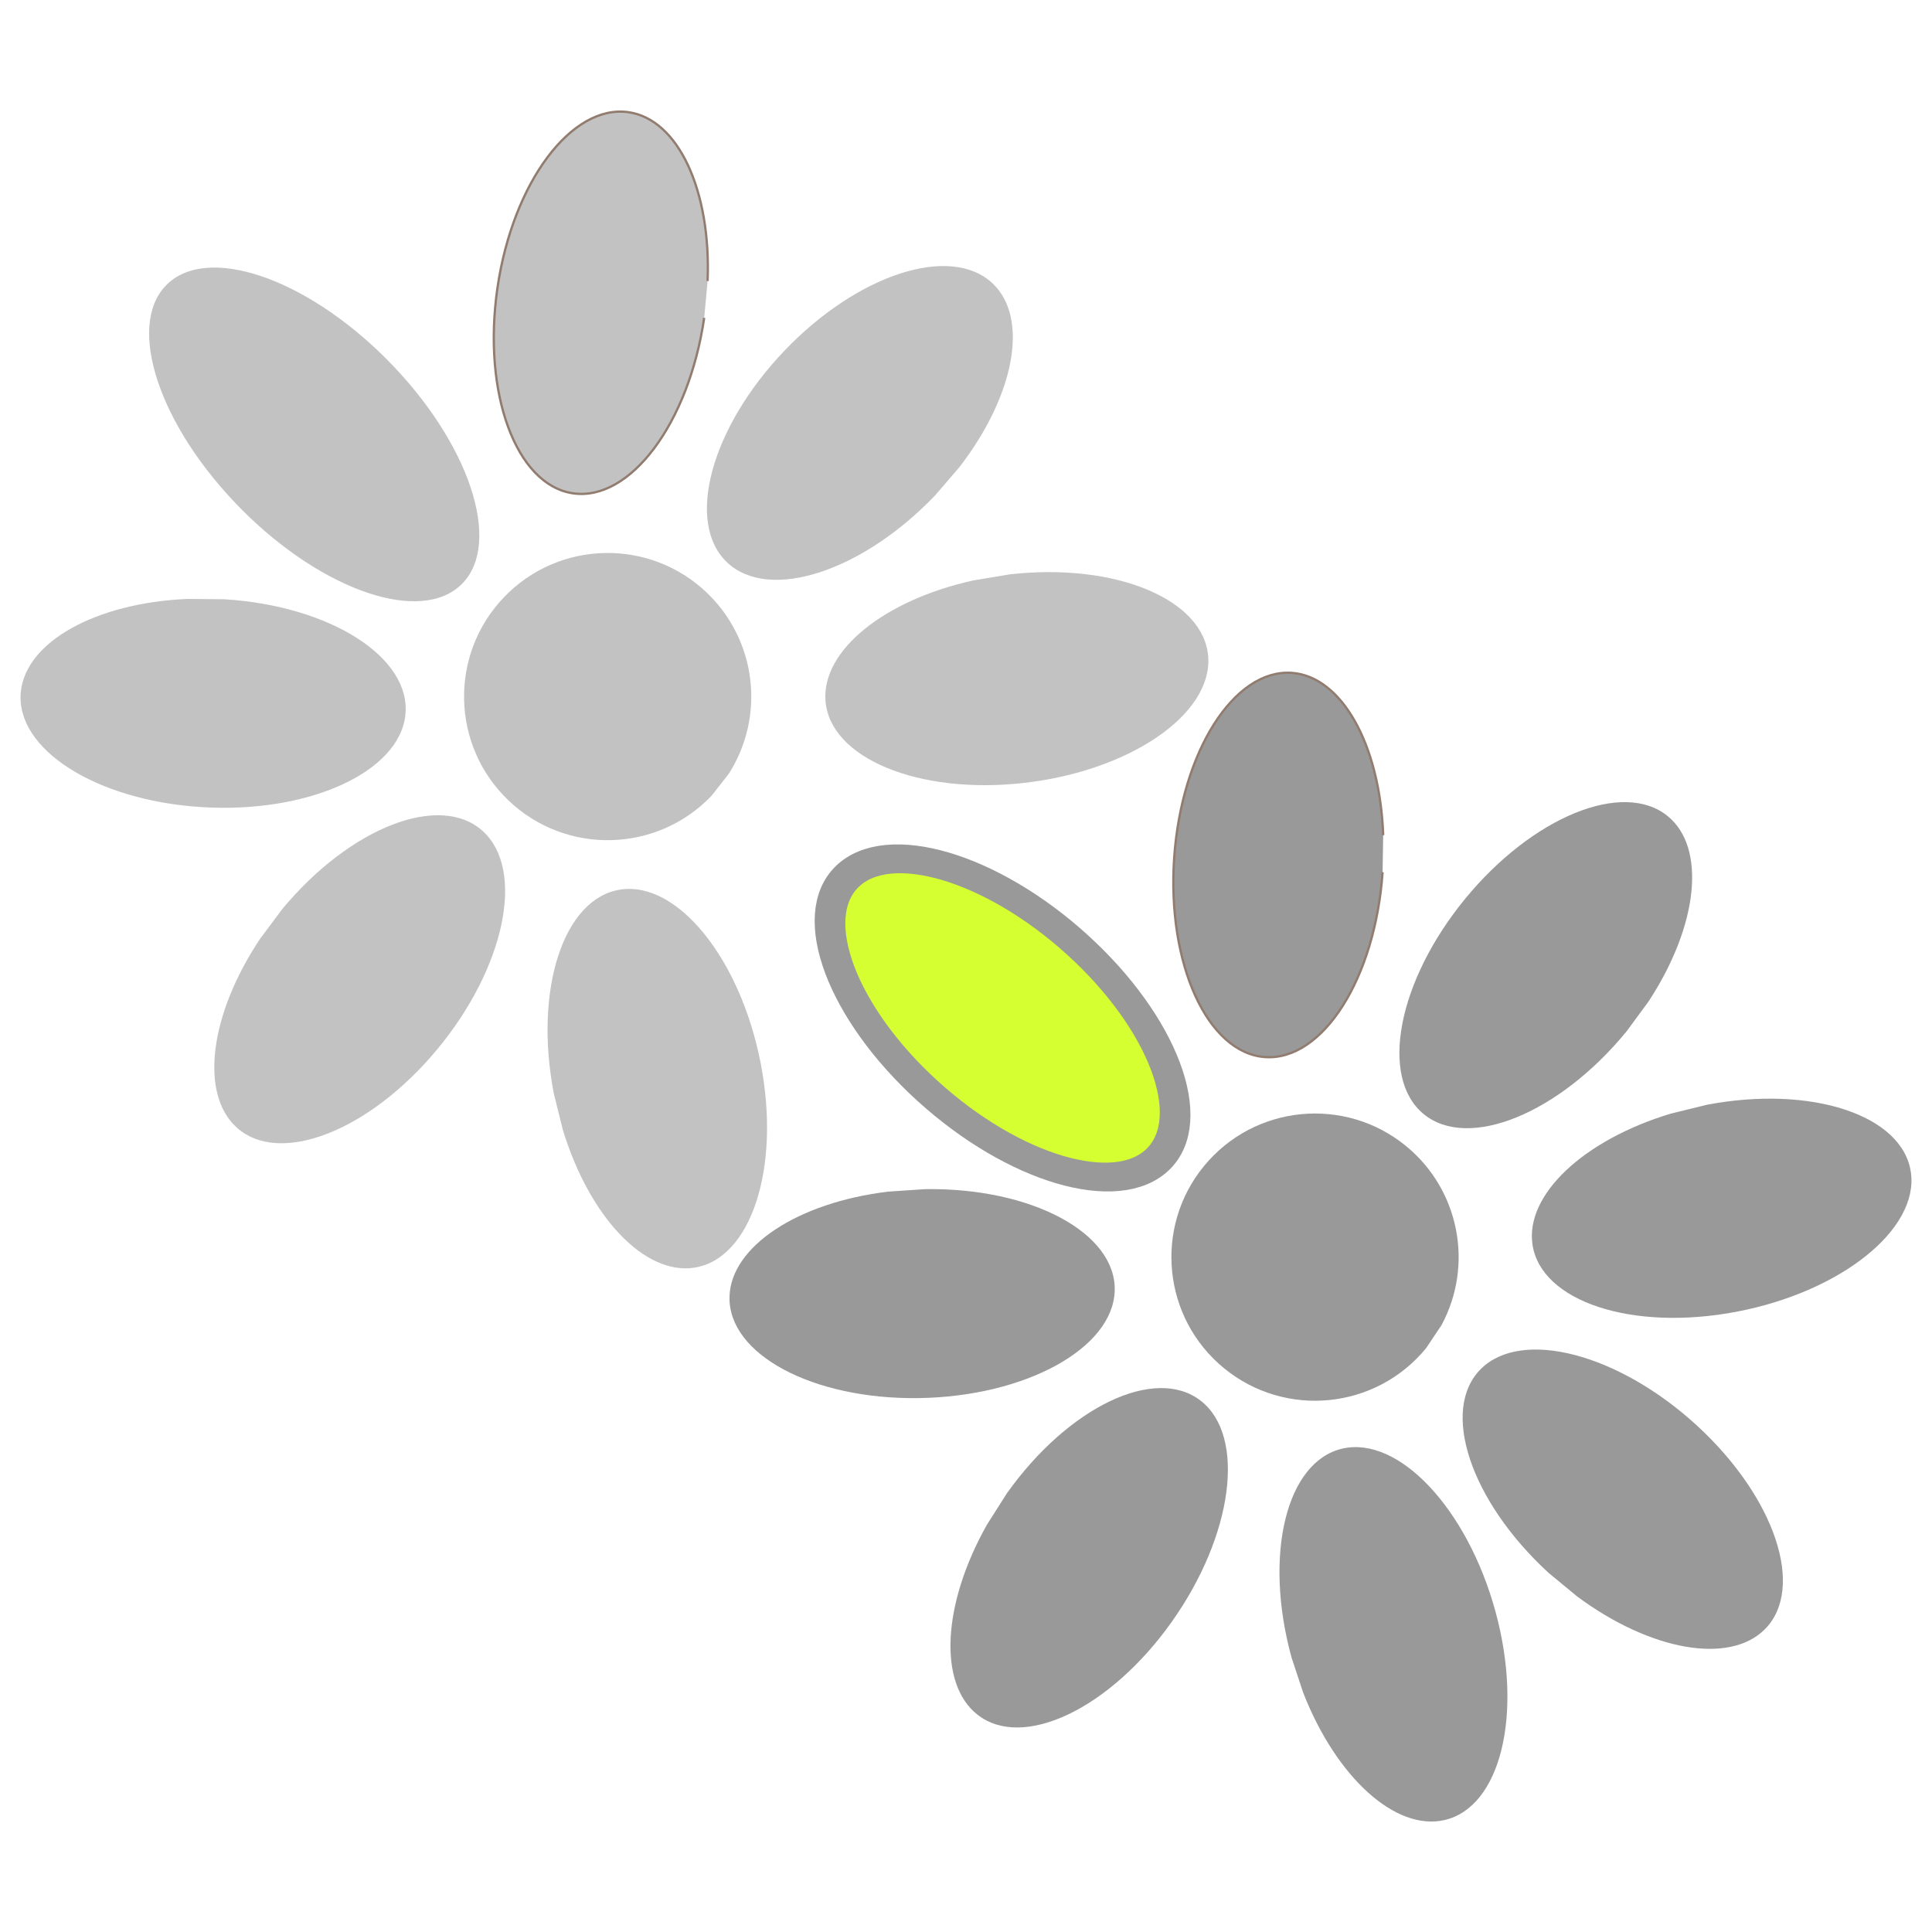
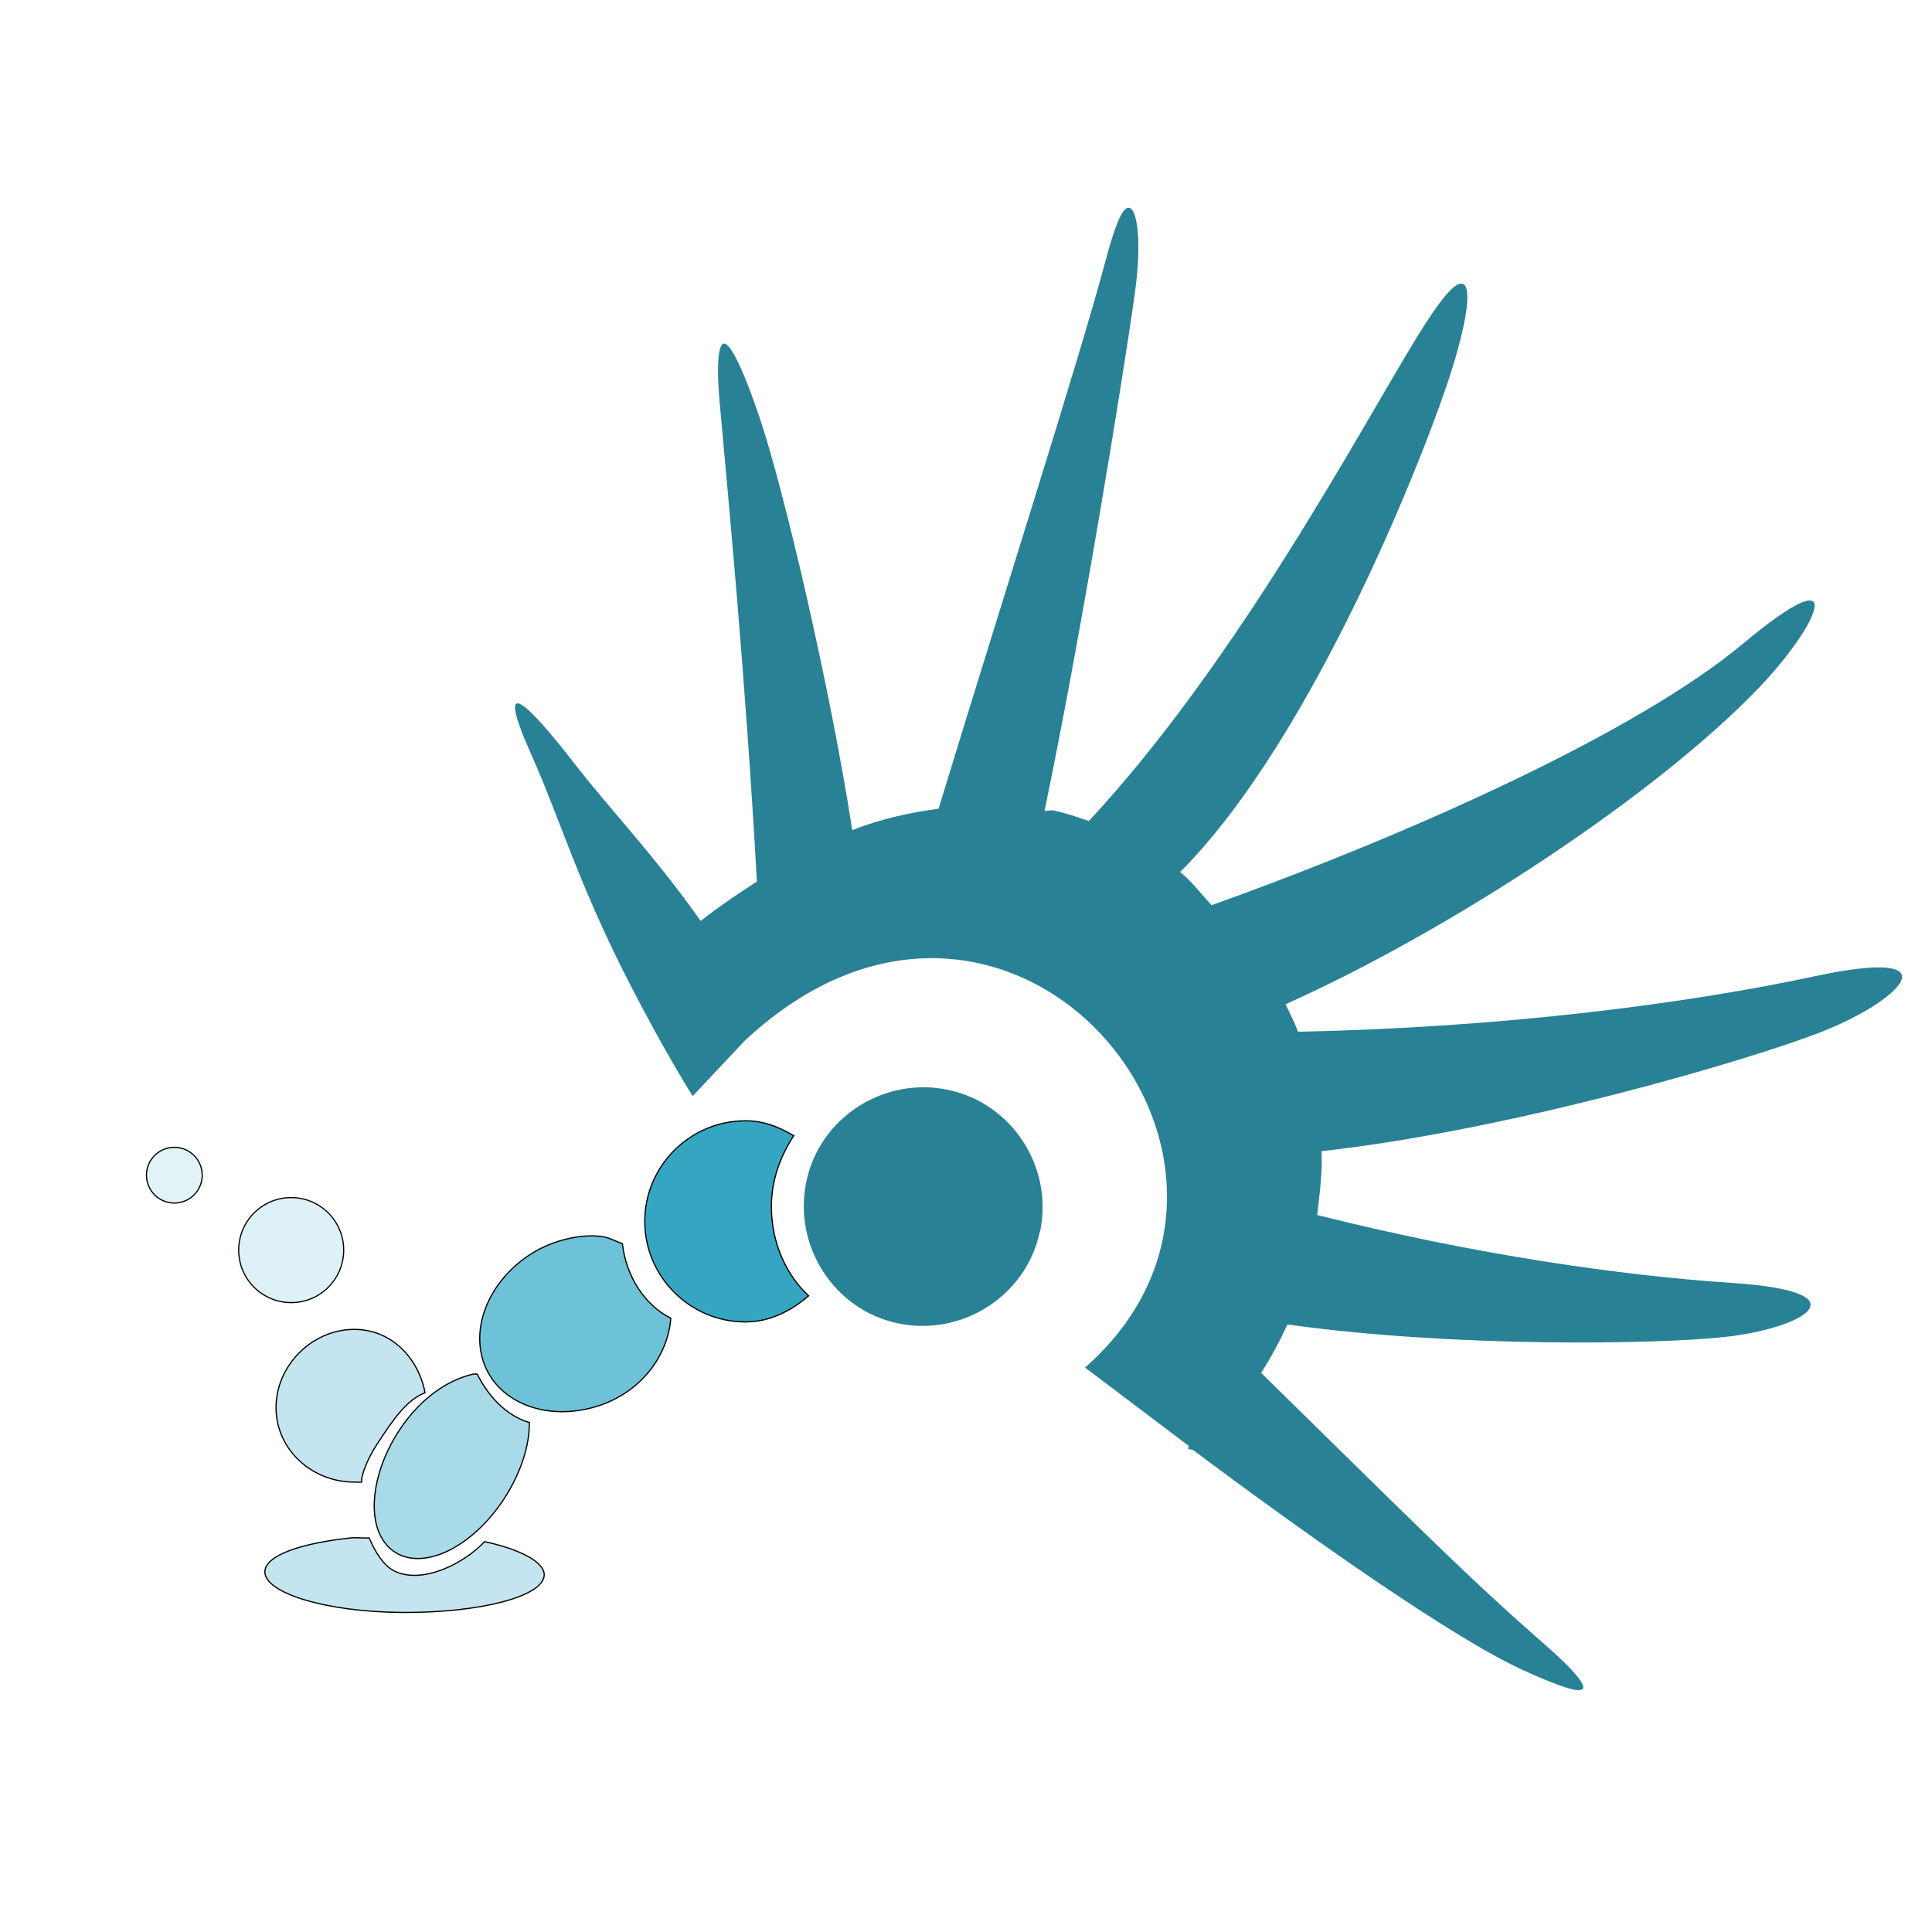
- <svg xmlns="http://www.w3.org/2000/svg" width="128" height="128" id="svg8854" version="1.1">
-   <defs id="defs8856" />
-   <g id="layer1" transform="translate(0,-924.3622)">
-     <g id="g8903" transform="matrix(0.1965785,0,0,0.1965785,100.5074,1029.741)">
-       <path transform="matrix(-0.5516081,0.5392413,-0.6216131,-0.5649248,-235.5763,177.122)" d="m -364.286,263.791 c 0,46.55 -20.467,84.286 -45.714,84.286 -25.247,0 -45.714,-37.736 -45.714,-84.286 0,-46.55 20.467,-84.286 45.714,-84.286 25.247,0 45.714,37.736 45.714,84.286 z" id="path3848-2-9-2-9-8-4-6-3-9-5-0-8" style="fill:#d6ff31;fill-opacity:1;stroke:#999999;stroke-width:12.434;stroke-opacity:1" />
-       <path d="m -362.857,420.934 c 0,34.715 -28.142,62.857 -62.857,62.857 -34.715,0 -62.857,-28.142 -62.857,-62.857 0,-34.715 28.142,-62.857 62.857,-62.857 30.063,0 55.917,21.287 61.688,50.791" id="path3846-7-4-3-2-5-5-1" style="fill:#999999;fill-opacity:1;stroke:none" transform="matrix(0.5956461,0.4879953,-0.4879953,0.5956461,390.9051,-155.356)" />
-       <path transform="matrix(0.5956461,0.4879953,-0.4879953,0.5956461,382.6317,-167.8224)" d="m -364.286,263.791 c 0,46.55 -20.467,84.286 -45.714,84.286 -25.247,0 -45.714,-37.736 -45.714,-84.286 0,-46.55 20.467,-84.286 45.714,-84.286 21.864,0 40.667,28.544 44.864,68.106" id="path3848-7-6-4-3-5-7-3" style="fill:#999999;fill-opacity:1;stroke:none" />
-       <path transform="matrix(0.7681811,0.05321152,-0.05321152,0.7681811,248.5591,-425.3678)" d="m -364.286,263.791 c 0,46.55 -20.467,84.286 -45.714,84.286 -25.247,0 -45.714,-37.736 -45.714,-84.286 0,-46.55 20.467,-84.286 45.714,-84.286 21.864,0 40.667,28.544 44.864,68.106" id="path3848-2-6-2-8-5-3-6-3" style="fill:#999999;stroke:#917c6f" />
-       <path transform="matrix(0.02359445,-0.7702881,0.7701019,-0.01130379,-393.9788,-412.9183)" d="m -364.286,263.791 c 0,46.55 -20.467,84.286 -45.714,84.286 -25.247,0 -45.714,-37.736 -45.714,-84.286 0,-46.55 20.467,-84.286 45.714,-84.286 21.864,0 40.667,28.544 44.864,68.106" id="path3848-2-9-2-2-5-3-2-2-7-5" style="fill:#999999;fill-opacity:1;stroke:none" />
-       <path transform="matrix(-0.6071998,-0.4745618,0.4463101,-0.6276879,-510.8848,-40.04175)" d="m -364.286,263.791 c 0,46.55 -20.467,84.286 -45.714,84.286 -25.247,0 -45.714,-37.736 -45.714,-84.286 0,-46.55 20.467,-84.286 45.714,-84.286 21.864,0 40.667,28.544 44.864,68.106" id="path3848-2-9-2-9-38-6-9-1-8-4-0" style="fill:#999999;fill-opacity:1;stroke:none" />
-       <path transform="matrix(-0.1099107,-0.7627713,0.7565555,-0.1442514,-175.673,-403.5314)" d="m -364.286,263.791 c 0,46.55 -20.467,84.286 -45.714,84.286 -25.247,0 -45.714,-37.736 -45.714,-84.286 0,-46.55 20.467,-84.286 45.714,-84.286 21.864,0 40.667,28.544 44.864,68.106" id="path3848-2-9-2-9-3-5-2-6-5-6-6-8" style="fill:#999999;fill-opacity:1;stroke:none" />
-       <path transform="matrix(-0.7517349,0.1696911,-0.203435,-0.7428317,-296.1987,280.2767)" d="m -364.286,263.791 c 0,46.55 -20.467,84.286 -45.714,84.286 -25.247,0 -45.714,-37.736 -45.714,-84.286 0,-46.55 20.467,-84.286 45.714,-84.286 21.864,0 40.667,28.544 44.864,68.106" id="path3848-2-9-2-9-8-7-7-9-5-7-9-8" style="fill:#999999;fill-opacity:1;stroke:none" />
-       <path transform="matrix(-0.5461337,0.5437264,-0.5675568,-0.520638,-38.56514,329.4777)" d="m -364.286,263.791 c 0,46.55 -20.467,84.286 -45.714,84.286 -25.247,0 -45.714,-37.736 -45.714,-84.286 0,-46.55 20.467,-84.286 45.714,-84.286 21.864,0 40.667,28.544 44.864,68.106" id="path3848-2-9-2-9-8-4-6-0-4-2-2-0-2" style="fill:#999999;fill-opacity:1;stroke:none" />
-       <g transform="matrix(1.150728,0,0,1.150728,2950.536,-1015.951)" id="g4957-6">
-         <path style="fill:#999999;fill-opacity:0.592;stroke:none" id="path3848-2-9-2-9-8-4-6-3-9-5-0-6-4" d="m -364.286,263.791 c 0,46.55 -20.467,84.286 -45.714,84.286 -25.247,0 -45.714,-37.736 -45.714,-84.286 0,-46.55 20.467,-84.286 45.714,-84.286 25.247,0 45.714,37.736 45.714,84.286 z" transform="matrix(-0.5134714,0.4309567,-0.5014569,-0.5304321,-2994.588,860.8753)" />
-         <path transform="matrix(0.4840194,0.4620621,-0.4620621,0.4840194,-2429.846,614.0111)" style="fill:#999999;fill-opacity:0.592;stroke:none" id="path3846-7-4-3-2-5-5-9-8" d="m -362.857,420.934 c 0,34.715 -28.142,62.857 -62.857,62.857 -34.715,0 -62.857,-28.142 -62.857,-62.857 0,-34.715 28.142,-62.857 62.857,-62.857 30.063,0 55.917,21.287 61.688,50.791" />
-         <path style="fill:#999999;fill-opacity:0.592;stroke:none" id="path3848-7-6-4-3-5-7-7-0" d="m -364.286,263.791 c 0,46.55 -20.467,84.286 -45.714,84.286 -25.247,0 -45.714,-37.736 -45.714,-84.286 0,-46.55 20.467,-84.286 45.714,-84.286 21.864,0 40.667,28.544 44.864,68.106" transform="matrix(0.4840194,0.4620621,-0.4620621,0.4840194,-2436.195,602.6642)" />
-         <path style="fill:#999999;fill-opacity:0.592;stroke:#917c6f" id="path3848-2-6-2-8-5-3-6-9-8" d="m -364.286,263.791 c 0,46.55 -20.467,84.286 -45.714,84.286 -25.247,0 -45.714,-37.736 -45.714,-84.286 0,-46.55 20.467,-84.286 45.714,-84.286 21.864,0 40.667,28.544 44.864,68.106" transform="matrix(0.6621413,0.09666972,-0.09666972,0.6621413,-2535.42,370.6716)" />
-         <path style="fill:#999999;fill-opacity:0.592;stroke:none" id="path3848-2-9-2-2-5-3-2-2-7-8-5" d="m -364.286,263.791 c 0,46.55 -20.467,84.286 -45.714,84.286 -25.247,0 -45.714,-37.736 -45.714,-84.286 0,-46.55 20.467,-84.286 45.714,-84.286 21.864,0 40.667,28.544 44.864,68.106" transform="matrix(0.07114465,-0.6659164,0.6680521,0.0408924,-3093.01,339.1681)" />
-         <path style="fill:#999999;fill-opacity:0.592;stroke:none" id="path3848-2-9-2-9-38-6-9-1-8-4-4-3" d="m -364.286,263.791 c 0,46.55 -20.467,84.286 -45.714,84.286 -25.247,0 -45.714,-37.736 -45.714,-84.286 0,-46.55 20.467,-84.286 45.714,-84.286 21.864,0 40.667,28.544 44.864,68.106" transform="matrix(-0.494915,-0.4511822,0.42805,-0.5145279,-3218.854,654.5781)" />
-         <path style="fill:#999999;fill-opacity:0.592;stroke:none" id="path3848-2-9-2-9-3-5-2-6-5-6-6-2-9" d="m -364.286,263.791 c 0,46.55 -20.467,84.286 -45.714,84.286 -25.247,0 -45.714,-37.736 -45.714,-84.286 0,-46.55 20.467,-84.286 45.714,-84.286 21.864,0 40.667,28.544 44.864,68.106" transform="matrix(-0.04503486,-0.6681902,0.6650644,-0.07520088,-2904.462,361.6708)" />
-         <path style="fill:#999999;fill-opacity:0.592;stroke:none" id="path3848-2-9-2-9-8-7-7-9-5-7-9-4-5" d="m -364.286,263.791 c 0,46.55 -20.467,84.286 -45.714,84.286 -25.247,0 -45.714,-37.736 -45.714,-84.286 0,-46.55 20.467,-84.286 45.714,-84.286 21.864,0 40.667,28.544 44.864,68.106" transform="matrix(-0.6625616,0.09756211,-0.1273879,-0.6570678,-3053.907,946.2707)" />
-       </g>
-     </g>
-   </g>
+ <svg xmlns="http://www.w3.org/2000/svg" xml:space="preserve" width="256" height="256" style="fill-rule:evenodd" viewBox="0 0 72.249 72.249" id="svg2" version="1.1">
+   <defs id="defs4">
+     <style type="text/css" id="style6">
+    
+     .fil0 {fill:#99AE6A}
+     .fil4 {fill:#73A848}
+     .fil8 {fill:#6F448A;fill-rule:nonzero}
+     .fil1 {fill:#99AE6A;fill-rule:nonzero}
+     .fil3 {fill:#ABA0C0;fill-rule:nonzero}
+     .fil2 {fill:#BA8FBA;fill-rule:nonzero}
+     .fil5 {fill:#73A848;fill-rule:nonzero}
+     .fil6 {fill:#98227A;fill-rule:nonzero}
+     .fil9 {fill:#B299BF;fill-rule:nonzero}
+     .fil7 {fill:#D189B2;fill-rule:nonzero}
+    
+   </style>
+   </defs>
+   <path style="fill:#2c89a0;fill-opacity:1;stroke:none" id="path3142" d="m 8.727,11.617 a 0.956,0.956 0 1 1 -0.002,-0.021" transform="matrix(-0.5306201,0,0,0.5306201,4.401891,78.47587)" />
+   <path style="fill:#37abc8;fill-opacity:1;fill-rule:evenodd;stroke:none" id="path3142-3" d="m 8.727,11.617 a 0.956,0.956 0 1 1 -0.002,-0.021" transform="matrix(-0.4567384,0,0,0.4567384,3.994489,78.9157)" />
+   <path style="fill:#5fbcd3;fill-opacity:1;fill-rule:evenodd;stroke:none" id="path3142-36" d="m 8.727,11.617 a 0.956,0.956 0 1 1 -0.002,-0.021" transform="matrix(-0.355991,0,0,0.355991,3.525919,79.77873)" />
+   <path style="fill:#afdde9;fill-opacity:1;fill-rule:evenodd;stroke:none" id="path3142-0" d="m 8.727,11.617 a 0.956,0.956 0 1 1 -0.002,-0.021" transform="matrix(-0.3022591,0,0,0.3022591,3.49347,80.20134)" />
+   <rect style="opacity:0.91;fill:#37abc8;fill-opacity:1;stroke:none" id="rect3176" width="2.87" height="2.252" x="51.73" y="63.84" rx="0.111" ry="0.183" transform="matrix(0.7442083,0.6679476,-0.6679476,0.7442083,0,0)" />
+   <path style="fill:#dbe3e2;fill-opacity:1" d="m -3.327,83.164 c -0.011,-0.003 -0.039,0.011 -0.088,0.043 -0.13,0.084 -0.435,0.314 -0.73,0.432 -0.013,-0.013 -0.025,-0.024 -0.04,-0.036 -0.003,-0.003 -0.008,-0.003 -0.012,-0.005 0.152,-0.202 0.372,-0.521 0.44,-0.626 0.039,-0.06 0.056,-0.111 0.04,-0.113 -0.009,-0.001 -0.029,0.017 -0.064,0.059 -0.093,0.111 -0.352,0.389 -0.554,0.611 -0.039,-0.012 -0.08,-0.022 -0.126,-0.025 0.059,-0.198 0.121,-0.489 0.133,-0.597 0.008,-0.071 0.009,-0.123 -0.004,-0.119 -0.007,0.002 -0.021,0.024 -0.04,0.075 -0.049,0.135 -0.135,0.375 -0.247,0.65 -0.031,0.004 -0.064,0.009 -0.098,0.017 -0.02,-0.113 -0.051,-0.205 -0.068,-0.281 -0.024,-0.111 -0.049,-0.177 -0.052,-0.041 -0.002,0.102 -0.018,0.197 -0.013,0.358 0.002,0.054 0.005,0.117 0.013,0.188 l 0.102,-0.04 c 0.501,-0.161 0.673,0.514 0.244,0.638 l 0.088,0.167 -0.003,0.003 c 0.001,0.002 0.005,0.003 0.006,0.005 0.093,0.175 0.223,0.406 0.297,0.493 0.056,0.065 0.099,0.106 0.039,-0.031 -0.058,-0.132 -0.105,-0.266 -0.2,-0.521 0.023,-0.014 0.044,-0.03 0.064,-0.047 0.204,0.133 0.471,0.254 0.565,0.286 0.109,0.038 0.214,0.029 0.043,-0.066 -0.139,-0.077 -0.318,-0.195 -0.501,-0.345 0.016,-0.026 0.034,-0.053 0.045,-0.081 0.258,0.089 0.615,0.145 0.729,0.152 0.122,0.008 0.229,-0.029 0.025,-0.077 -0.187,-0.044 -0.442,-0.126 -0.711,-0.247 0.001,-0.015 5.28e-4,-0.029 5.507e-4,-0.044 0.263,0.005 0.616,-0.046 0.816,-0.123 0.114,-0.044 0.207,-0.12 0.005,-0.067 -0.191,0.05 -0.543,0.045 -0.857,0.014 -0.007,-0.021 -0.011,-0.043 -0.021,-0.063 0.261,-0.094 0.589,-0.406 0.668,-0.493 0.052,-0.057 0.08,-0.101 0.061,-0.105 z m -1.167,0.74 c -0.075,-0.058 -0.185,-0.045 -0.243,0.031 -0.058,0.075 -0.045,0.185 0.031,0.243 0.075,0.058 0.185,0.045 0.243,-0.031 l 0.003,-0.003 c 0.055,-0.075 0.041,-0.183 -0.033,-0.24 z" id="_121731384" />
+   <rect style="opacity:0.91;fill:#37abc8;fill-opacity:1;fill-rule:evenodd;stroke:none" id="rect3176-7" width="2.87" height="0.641" x="35.342" y="73.52" rx="0.111" ry="0.052" transform="matrix(0.880019,0.4749385,-0.4749385,0.880019,0,0)" />
+   <rect style="fill:#dbe3e2;fill-opacity:1;stroke:none" id="rect3196" width="0.469" height="0.529" x="88.748" y="92.002" transform="matrix(0.8884516,0.4589703,-0.8948116,0.446444,0,0)" rx="0.035" ry="0.061" />
+   <rect style="fill:#dbe3e2;fill-opacity:1;fill-rule:evenodd;stroke:none" id="rect3196-2" width="0.469" height="0.529" x="89.665" y="92" transform="matrix(0.8884516,0.4589703,-0.8948116,0.446444,0,0)" rx="0.035" ry="0.061" />
+   <rect style="fill:#dbe3e2;fill-opacity:1;fill-rule:evenodd;stroke:none" id="rect3196-3" width="0.469" height="0.529" x="90.544" y="92.02" transform="matrix(0.8884516,0.4589703,-0.8948116,0.446444,0,0)" rx="0.035" ry="0.061" />
+   <path style="fill:#d7eef4;fill-opacity:1;fill-rule:evenodd" d="m 3.058,82.503 c -0.014,-0.003 -0.049,0.015 -0.109,0.056 -0.161,0.11 -0.538,0.409 -0.907,0.567 -0.017,-0.016 -0.032,-0.03 -0.051,-0.044 -0.004,-0.003 -0.011,-0.003 -0.015,-0.006 0.186,-0.259 0.453,-0.668 0.536,-0.802 0.048,-0.077 0.067,-0.142 0.048,-0.143 -0.011,-0.001 -0.035,0.022 -0.079,0.076 -0.114,0.142 -0.432,0.501 -0.68,0.788 -0.05,-0.014 -0.101,-0.025 -0.16,-0.028 0.068,-0.251 0.137,-0.621 0.15,-0.757 0.008,-0.09 0.007,-0.155 -0.008,-0.15 -0.009,0.003 -0.026,0.03 -0.048,0.096 -0.058,0.172 -0.159,0.477 -0.291,0.827 -0.039,0.006 -0.08,0.013 -0.123,0.024 C 1.292,82.864 1.25,82.749 1.226,82.654 1.192,82.515 1.159,82.433 1.16,82.604 c 5.275e-4,0.129 -0.017,0.249 -0.005,0.452 0.004,0.068 0.01,0.147 0.022,0.237 l 0.128,-0.054 c 0.627,-0.218 0.865,0.628 0.327,0.797 l 0.116,0.208 -0.003,0.004 c 0.002,0.003 0.006,0.004 0.008,0.007 0.122,0.218 0.294,0.505 0.39,0.612 0.072,0.081 0.128,0.13 0.048,-0.041 -0.077,-0.165 -0.14,-0.332 -0.268,-0.651 0.029,-0.019 0.055,-0.039 0.08,-0.061 0.261,0.162 0.602,0.306 0.721,0.344 0.138,0.044 0.27,0.029 0.052,-0.085 -0.178,-0.093 -0.407,-0.236 -0.643,-0.42 0.019,-0.033 0.041,-0.068 0.054,-0.103 0.329,0.104 0.78,0.164 0.924,0.17 0.154,0.006 0.288,-0.044 0.029,-0.098 -0.237,-0.049 -0.561,-0.145 -0.904,-0.289 9.853e-4,-0.018 -2.37e-4,-0.037 -6.497e-4,-0.055 0.332,-0.002 0.776,-0.077 1.025,-0.18 0.143,-0.059 0.257,-0.157 0.004,-0.085 -0.239,0.068 -0.684,0.073 -1.08,0.045 -0.01,-0.026 -0.015,-0.054 -0.028,-0.079 0.326,-0.127 0.73,-0.53 0.827,-0.642 0.063,-0.073 0.098,-0.13 0.074,-0.134 z m -1.448,0.97 c -0.097,-0.071 -0.234,-0.051 -0.305,0.046 -0.071,0.097 -0.051,0.234 0.046,0.305 0.097,0.071 0.234,0.051 0.305,-0.046 l 0.003,-0.004 c 0.067,-0.097 0.046,-0.231 -0.049,-0.301 z" id="_121731384-6" />
+   <path style="fill:#87cdde;fill-opacity:1;fill-rule:evenodd" d="m -6.951,82.122 c -0.012,9.87e-4 -0.034,0.022 -0.071,0.067 -0.098,0.12 -0.319,0.431 -0.564,0.633 -0.016,-0.008 -0.031,-0.016 -0.049,-0.022 -0.004,-0.002 -0.009,4.9e-5 -0.013,-0.001 0.084,-0.238 0.197,-0.609 0.23,-0.73 0.019,-0.069 0.019,-0.123 0.004,-0.12 -0.009,0.002 -0.022,0.025 -0.043,0.075 -0.055,0.134 -0.218,0.477 -0.343,0.751 -0.041,3.78e-4 -0.083,0.003 -0.128,0.014 -0.004,-0.206 -0.033,-0.503 -0.054,-0.61 -0.014,-0.071 -0.029,-0.12 -0.039,-0.112 -0.006,0.004 -0.013,0.029 -0.015,0.083 -0.006,0.144 -0.015,0.398 -0.038,0.694 -0.029,0.014 -0.058,0.028 -0.088,0.046 -0.053,-0.102 -0.111,-0.18 -0.15,-0.248 -0.057,-0.098 -0.1,-0.154 -0.062,-0.023 0.029,0.098 0.043,0.193 0.097,0.345 0.018,0.051 0.04,0.11 0.07,0.175 l 0.085,-0.07 c 0.429,-0.305 0.797,0.286 0.426,0.534 l 0.134,0.132 -0.002,0.004 c 0.002,0.002 0.006,0.002 0.007,0.003 0.141,0.139 0.336,0.319 0.432,0.379 0.073,0.045 0.127,0.071 0.028,-0.042 -0.095,-0.108 -0.18,-0.221 -0.348,-0.436 0.018,-0.021 0.033,-0.042 0.047,-0.064 0.235,0.065 0.526,0.099 0.625,0.101 0.115,0.003 0.212,-0.038 0.021,-0.076 -0.156,-0.031 -0.362,-0.089 -0.582,-0.177 0.007,-0.03 0.016,-0.061 0.018,-0.091 0.273,0.006 0.63,-0.048 0.741,-0.076 0.119,-0.029 0.209,-0.097 3.943e-4,-0.081 -0.192,0.015 -0.459,0.014 -0.752,-0.019 -0.003,-0.014 -0.008,-0.028 -0.013,-0.042 0.252,-0.075 0.574,-0.231 0.74,-0.364 0.096,-0.077 0.161,-0.177 -0.016,-0.066 -0.167,0.105 -0.504,0.207 -0.812,0.274 -0.013,-0.018 -0.023,-0.038 -0.039,-0.054 0.22,-0.169 0.438,-0.565 0.487,-0.672 0.032,-0.07 0.046,-0.12 0.026,-0.119 z m -0.887,1.059 c -0.089,-0.032 -0.19,0.013 -0.222,0.103 -0.032,0.089 0.013,0.19 0.103,0.222 0.089,0.032 0.19,-0.013 0.222,-0.103 l 0.002,-0.004 c 0.03,-0.089 -0.016,-0.186 -0.104,-0.218 z" id="_121731384-6-5" />
+   <path style="fill:#87cdde;fill-rule:evenodd;stroke:none" d="m -10.942,82.983 c 0,0 0.986,0.501 1.44,1.109 0.158,0.211 0.504,0.756 0.504,0.756 0,0 -3e-7,-0.346 0.288,-0.806 0.288,-0.461 0.648,-0.634 0.648,-0.634 -0.576,0.32 -0.695,0.509 -0.979,0.993 0,0 -0.406,-0.983 -0.885,-1.454 -0.41,-0.403 -0.626,-0.49 -0.626,-0.49 -0.098,0.1 -0.264,0.338 -0.389,0.526 z" id="path3277" />
+   <path style="opacity:0.39;fill:#88aa00;fill-opacity:1;fill-rule:evenodd" d="m -6.552,87.918 c -0.01,0.005 -0.024,0.032 -0.043,0.087 -0.051,0.146 -0.151,0.514 -0.311,0.789 -0.018,-0.002 -0.035,-0.004 -0.053,-0.004 -0.004,2.4e-5 -0.008,0.003 -0.013,0.003 -0.003,-0.253 -0.026,-0.64 -0.036,-0.764 -0.006,-0.072 -0.024,-0.122 -0.037,-0.114 -0.008,0.005 -0.012,0.031 -0.014,0.085 -0.006,0.145 -0.04,0.523 -0.063,0.823 -0.038,0.014 -0.076,0.031 -0.115,0.058 -0.075,-0.192 -0.204,-0.461 -0.261,-0.554 -0.037,-0.061 -0.069,-0.102 -0.076,-0.092 -0.004,0.006 -0.002,0.031 0.015,0.083 0.044,0.137 0.123,0.379 0.204,0.665 -0.022,0.023 -0.045,0.046 -0.067,0.073 -0.085,-0.077 -0.166,-0.131 -0.226,-0.181 -0.087,-0.073 -0.147,-0.11 -0.066,-5.72e-4 0.061,0.082 0.107,0.167 0.21,0.291 0.034,0.041 0.076,0.089 0.126,0.141 l 0.056,-0.095 c 0.297,-0.434 0.847,-0.006 0.584,0.354 l 0.171,0.078 -2.967e-4,0.004 c 0.002,9.88e-4 0.006,-3.89e-4 0.008,5.87e-4 0.181,0.081 0.425,0.184 0.537,0.207 0.084,0.017 0.143,0.023 0.012,-0.049 -0.127,-0.069 -0.246,-0.146 -0.477,-0.289 0.009,-0.026 0.016,-0.051 0.022,-0.077 0.243,-0.02 0.528,-0.088 0.622,-0.12 0.109,-0.037 0.186,-0.109 -0.007,-0.079 -0.157,0.024 -0.37,0.041 -0.608,0.035 -0.003,-0.03 -0.006,-0.062 -0.014,-0.092 0.258,-0.089 0.575,-0.263 0.669,-0.327 0.101,-0.069 0.163,-0.163 -0.028,-0.076 -0.175,0.08 -0.426,0.171 -0.713,0.241 -0.008,-0.012 -0.017,-0.023 -0.026,-0.035 0.211,-0.158 0.459,-0.414 0.569,-0.597 0.063,-0.105 0.09,-0.221 -0.037,-0.056 -0.12,0.156 -0.402,0.369 -0.668,0.537 -0.019,-0.012 -0.035,-0.027 -0.055,-0.037 0.148,-0.234 0.216,-0.682 0.226,-0.799 0.006,-0.076 0.001,-0.129 -0.016,-0.121 z m -0.467,1.3 c -0.095,4.71e-4 -0.173,0.078 -0.173,0.173 4.713e-4,0.095 0.078,0.173 0.173,0.173 0.095,-4.71e-4 0.173,-0.078 0.173,-0.173 l 2.967e-4,-0.004 c -0.003,-0.093 -0.08,-0.169 -0.173,-0.169 z" id="_121731384-6-5-8-08" />
+   <path style="fill:#89a02c;fill-opacity:1;fill-rule:evenodd" d="m -5.644,87.599 c -0.012,9.88e-4 -0.034,0.022 -0.071,0.067 -0.098,0.12 -0.319,0.431 -0.564,0.633 -0.016,-0.008 -0.031,-0.016 -0.049,-0.022 -0.004,-0.002 -0.009,4.9e-5 -0.013,-0.001 0.084,-0.238 0.197,-0.609 0.23,-0.73 0.019,-0.069 0.019,-0.123 0.004,-0.12 -0.009,0.002 -0.022,0.025 -0.043,0.075 -0.055,0.134 -0.218,0.477 -0.343,0.751 -0.041,3.78e-4 -0.083,0.003 -0.128,0.014 -0.004,-0.206 -0.033,-0.503 -0.054,-0.61 -0.014,-0.071 -0.029,-0.12 -0.039,-0.112 -0.006,0.004 -0.013,0.029 -0.015,0.083 -0.006,0.144 -0.015,0.398 -0.038,0.694 -0.029,0.014 -0.058,0.028 -0.088,0.046 -0.053,-0.102 -0.111,-0.18 -0.15,-0.248 -0.057,-0.098 -0.1,-0.154 -0.062,-0.023 0.029,0.098 0.043,0.193 0.097,0.345 0.018,0.051 0.04,0.11 0.07,0.175 l 0.085,-0.07 c 0.429,-0.305 0.797,0.286 0.426,0.534 l 0.134,0.132 -0.002,0.004 c 0.002,0.002 0.006,0.002 0.007,0.003 0.142,0.139 0.336,0.319 0.432,0.379 0.073,0.045 0.127,0.071 0.028,-0.042 -0.095,-0.108 -0.18,-0.221 -0.348,-0.436 0.018,-0.021 0.033,-0.042 0.047,-0.064 0.235,0.065 0.526,0.099 0.625,0.101 0.115,0.003 0.212,-0.038 0.021,-0.076 -0.156,-0.031 -0.362,-0.089 -0.582,-0.177 0.007,-0.03 0.016,-0.061 0.018,-0.091 0.273,0.006 0.63,-0.048 0.741,-0.076 0.119,-0.029 0.209,-0.097 3.942e-4,-0.081 -0.192,0.015 -0.459,0.014 -0.752,-0.019 -0.003,-0.014 -0.008,-0.028 -0.013,-0.042 0.252,-0.075 0.574,-0.231 0.74,-0.364 0.096,-0.077 0.161,-0.177 -0.016,-0.066 -0.167,0.105 -0.504,0.207 -0.812,0.274 -0.013,-0.018 -0.023,-0.038 -0.039,-0.054 0.22,-0.169 0.438,-0.565 0.487,-0.672 0.032,-0.07 0.046,-0.12 0.026,-0.119 z m -0.887,1.059 c -0.089,-0.032 -0.19,0.013 -0.222,0.103 -0.032,0.089 0.013,0.19 0.103,0.222 0.089,0.032 0.19,-0.013 0.222,-0.103 l 0.002,-0.004 c 0.03,-0.089 -0.016,-0.186 -0.104,-0.218 z" id="_121731384-6-5-8-5" />
+   <path style="fill:#006680;fill-opacity:1;fill-rule:evenodd" d="m -4.976,87.529 c -0.012,-10e-4 -0.037,0.016 -0.081,0.054 -0.117,0.101 -0.389,0.368 -0.666,0.525 -0.014,-0.011 -0.028,-0.021 -0.044,-0.03 -0.004,-0.002 -0.009,-0.002 -0.012,-0.004 0.124,-0.22 0.3,-0.566 0.354,-0.678 0.031,-0.065 0.04,-0.117 0.025,-0.117 -0.009,1.38e-4 -0.026,0.021 -0.055,0.067 -0.078,0.122 -0.298,0.432 -0.469,0.679 -0.04,-0.007 -0.082,-0.011 -0.129,-0.008 0.032,-0.204 0.055,-0.501 0.053,-0.61 -0.001,-0.072 -0.008,-0.123 -0.019,-0.117 -0.007,0.003 -0.018,0.026 -0.029,0.079 -0.031,0.14 -0.085,0.39 -0.159,0.677 -0.031,0.008 -0.062,0.017 -0.095,0.03 -0.035,-0.11 -0.078,-0.197 -0.104,-0.27 -0.039,-0.107 -0.072,-0.169 -0.057,-0.034 0.011,0.101 0.008,0.198 0.035,0.357 0.009,0.053 0.021,0.115 0.038,0.185 l 0.096,-0.054 c 0.475,-0.226 0.735,0.421 0.326,0.6 l 0.109,0.154 -0.002,0.003 c 0.001,0.002 0.005,0.003 0.007,0.005 0.115,0.161 0.275,0.373 0.36,0.449 0.064,0.057 0.112,0.092 0.035,-0.036 -0.075,-0.123 -0.139,-0.249 -0.267,-0.49 0.021,-0.017 0.04,-0.036 0.058,-0.055 0.22,0.105 0.501,0.19 0.598,0.209 0.113,0.023 0.216,-6e-6 0.034,-0.071 -0.148,-0.058 -0.341,-0.151 -0.542,-0.276 0.012,-0.028 0.026,-0.057 0.034,-0.086 0.268,0.054 0.629,0.062 0.743,0.055 0.122,-0.008 0.223,-0.059 0.015,-0.08 -0.191,-0.019 -0.455,-0.067 -0.737,-0.15 -7.928e-4,-0.015 -0.003,-0.029 -0.005,-0.043 0.262,-0.03 0.605,-0.127 0.793,-0.229 0.107,-0.059 0.189,-0.146 -0.004,-0.067 -0.182,0.074 -0.533,0.116 -0.847,0.127 -0.01,-0.02 -0.017,-0.041 -0.029,-0.06 0.246,-0.128 0.53,-0.48 0.597,-0.577 0.044,-0.063 0.066,-0.11 0.047,-0.112 z m -1.058,0.888 c -0.082,-0.047 -0.189,-0.02 -0.236,0.062 -0.047,0.082 -0.02,0.189 0.062,0.236 0.082,0.047 0.189,0.02 0.236,-0.062 l 0.002,-0.003 c 0.045,-0.082 0.016,-0.186 -0.065,-0.233 z" id="_121731384-6-5-8" />
+   <path style="fill:#a9dae8;fill-opacity:1;fill-rule:evenodd;stroke:none" d="m -0.189,90.426 c -0.151,0.039 -0.266,0.171 -0.282,0.335 l 0,0.009 c -0.016,0.21 0.143,0.39 0.353,0.406 0.21,0.016 0.39,-0.143 0.406,-0.353 0.003,-0.044 0.002,-0.083 -0.009,-0.123 -0.043,0.013 -0.093,0.021 -0.141,0.018 -0.165,-0.013 -0.29,-0.138 -0.326,-0.291 z" id="path3142-38" />
+   <path style="fill:#6ec2d7;fill-opacity:1;fill-rule:evenodd;stroke:none" d="m 0.222,89.917 c -0.168,0.021 -0.309,0.151 -0.326,0.326 l 0,0.009 c -0.016,0.204 0.14,0.381 0.344,0.397 0.204,0.016 0.381,-0.132 0.397,-0.335 0.002,-0.023 -0.007,-0.049 -0.009,-0.071 -0.031,0.009 -0.064,0.011 -0.097,0.009 -0.163,-0.012 -0.277,-0.155 -0.265,-0.317 l 0,-0.009 c 2.946e-4,-0.003 -3.762e-4,-0.006 0,-0.009 -0.015,-1.9e-5 -0.029,-0.002 -0.044,0 z" id="path3142-3-9" />
+   <path style="fill:#35a6c2;fill-opacity:1;fill-rule:evenodd;stroke:none" d="m 0.641,89.617 c -0.16,-0.012 -0.293,0.105 -0.309,0.265 l 0,0.009 c -0.012,0.163 0.102,0.305 0.265,0.318 0.093,0.007 0.179,-0.034 0.238,-0.097 -0.159,-0.012 -0.277,-0.15 -0.265,-0.309 0.007,-0.074 0.038,-0.139 0.088,-0.185 -0.006,-7.94e-4 -0.012,4.53e-4 -0.018,0 z" id="path3142-36-7" />
+   <path style="fill:#298196;fill-opacity:1;fill-rule:evenodd" d="m 2.918,88.355 c -0.018,-0.004 -0.062,0.019 -0.14,0.072 -0.206,0.141 -0.688,0.523 -1.16,0.725 -0.021,-0.02 -0.041,-0.038 -0.065,-0.056 -0.006,-0.004 -0.014,-0.004 -0.019,-0.008 0.237,-0.331 0.58,-0.855 0.685,-1.026 0.061,-0.099 0.085,-0.181 0.061,-0.183 -0.015,-0.001 -0.045,0.029 -0.1,0.097 -0.146,0.182 -0.553,0.641 -0.87,1.008 -0.064,-0.018 -0.129,-0.033 -0.205,-0.036 0.087,-0.321 0.176,-0.794 0.192,-0.969 0.01,-0.116 0.009,-0.199 -0.01,-0.192 -0.012,0.004 -0.033,0.039 -0.061,0.122 -0.074,0.22 -0.204,0.61 -0.372,1.058 -0.05,0.008 -0.103,0.017 -0.157,0.031 -0.036,-0.182 -0.09,-0.329 -0.12,-0.451 -0.044,-0.178 -0.086,-0.283 -0.085,-0.064 6.746e-4,0.164 -0.021,0.318 -0.006,0.578 0.005,0.087 0.013,0.188 0.029,0.303 l 0.164,-0.069 C 1.478,89.018 1.782,90.1 1.095,90.317 l 0.148,0.266 -0.004,0.005 c 0.002,0.003 0.008,0.005 0.01,0.009 0.157,0.279 0.376,0.646 0.498,0.783 0.092,0.103 0.164,0.167 0.062,-0.052 -0.099,-0.211 -0.179,-0.424 -0.343,-0.833 0.037,-0.024 0.07,-0.05 0.102,-0.078 0.334,0.207 0.77,0.391 0.922,0.44 0.177,0.056 0.346,0.038 0.067,-0.109 -0.228,-0.119 -0.52,-0.301 -0.822,-0.537 0.025,-0.042 0.052,-0.087 0.069,-0.132 0.42,0.133 0.997,0.21 1.182,0.217 0.197,0.008 0.368,-0.056 0.037,-0.125 -0.304,-0.063 -0.718,-0.186 -1.156,-0.369 0.001,-0.023 -3.031e-4,-0.047 -8.309e-4,-0.07 0.425,-0.002 0.992,-0.098 1.311,-0.23 0.183,-0.076 0.329,-0.201 0.006,-0.108 -0.305,0.087 -0.875,0.093 -1.381,0.057 -0.012,-0.034 -0.019,-0.069 -0.036,-0.101 0.417,-0.162 0.934,-0.678 1.058,-0.821 0.081,-0.093 0.125,-0.166 0.095,-0.172 z m -1.852,1.24 c -0.124,-0.09 -0.3,-0.065 -0.39,0.059 -0.09,0.124 -0.065,0.3 0.059,0.39 0.124,0.09 0.3,0.065 0.39,-0.059 l 0.004,-0.005 c 0.086,-0.124 0.059,-0.296 -0.063,-0.385 z" id="_121731384-6-3" />
+   <rect style="fill:none;stroke:#87cdde;stroke-width:0.025;stroke-miterlimit:4;stroke-opacity:1;stroke-dasharray:none;stroke-dashoffset:5.61" id="rect3376" width="4.48" height="4.481" x="-0.572" y="87.011" rx="0.011" ry="0.022" />
+   <path style="fill:#bee3ee;fill-opacity:1;fill-rule:evenodd;stroke:none" d="m -0.636,89.828 c -0.238,-0.018 -0.444,0.159 -0.467,0.397 l 0,0.009 c -0.018,0.242 0.155,0.458 0.397,0.476 0.074,0.006 0.148,-0.016 0.212,-0.044 0.034,-0.122 0.122,-0.216 0.238,-0.256 0.011,-0.034 0.024,-0.069 0.026,-0.106 0.018,-0.242 -0.164,-0.458 -0.406,-0.476 z" id="path3142-38-1" />
+   <path style="fill:#ddf0f6;fill-opacity:1;fill-rule:evenodd;stroke:none" d="m -1.415,89.464 c -0.22,0.027 -0.392,0.204 -0.415,0.432 l -0.009,0.009 c -0.02,0.266 0.184,0.5 0.45,0.52 0.104,0.008 0.199,-0.021 0.282,-0.071 -0.01,-0.044 -0.021,-0.085 -0.018,-0.132 l 0,-0.009 c 0.015,-0.155 0.109,-0.287 0.238,-0.353 -0.039,-0.21 -0.209,-0.38 -0.432,-0.397 -0.033,-0.003 -0.066,-0.004 -0.097,0 z" id="path3142-38-1-4" />
+   <path style="fill:#298196;fill-opacity:1;fill-rule:evenodd" d="m 10.396,88.437 c -0.026,-0.005 -0.088,0.026 -0.198,0.102 -0.291,0.2 -0.975,0.741 -1.642,1.027 -0.03,-0.028 -0.059,-0.054 -0.093,-0.079 -0.008,-0.006 -0.019,-0.005 -0.027,-0.011 0.336,-0.469 0.821,-1.21 0.97,-1.453 0.086,-0.14 0.121,-0.256 0.086,-0.26 -0.021,-0.002 -0.064,0.04 -0.142,0.138 -0.207,0.258 -0.783,0.907 -1.231,1.427 -0.09,-0.025 -0.183,-0.046 -0.29,-0.05 0.123,-0.455 0.249,-1.124 0.271,-1.372 0.015,-0.164 0.013,-0.281 -0.015,-0.272 -0.017,0.006 -0.046,0.055 -0.086,0.173 -0.105,0.311 -0.288,0.864 -0.527,1.498 -0.071,0.011 -0.146,0.024 -0.223,0.044 -0.052,-0.258 -0.127,-0.466 -0.17,-0.638 -0.062,-0.252 -0.121,-0.401 -0.12,-0.09 9.53e-4,0.233 -0.03,0.451 -0.009,0.819 0.007,0.123 0.018,0.267 0.04,0.429 l 0.232,-0.098 c 1.135,-0.396 1.566,1.137 0.592,1.443 l 0.209,0.376 -0.006,0.007 c 0.003,0.005 0.012,0.007 0.014,0.012 0.222,0.394 0.533,0.915 0.706,1.109 0.131,0.146 0.232,0.236 0.087,-0.073 -0.14,-0.299 -0.254,-0.601 -0.485,-1.179 0.052,-0.034 0.099,-0.071 0.144,-0.111 0.473,0.293 1.09,0.554 1.306,0.622 0.251,0.08 0.49,0.053 0.094,-0.154 -0.322,-0.169 -0.737,-0.427 -1.164,-0.76 0.035,-0.06 0.074,-0.123 0.098,-0.187 0.595,0.188 1.412,0.297 1.674,0.307 0.28,0.011 0.521,-0.08 0.053,-0.177 -0.43,-0.089 -1.016,-0.263 -1.638,-0.523 0.002,-0.033 -4.39e-4,-0.067 -0.001,-0.1 0.602,-0.004 1.405,-0.139 1.857,-0.326 0.259,-0.107 0.466,-0.285 0.008,-0.154 -0.432,0.124 -1.238,0.132 -1.956,0.081 -0.018,-0.048 -0.027,-0.097 -0.051,-0.142 0.59,-0.229 1.322,-0.96 1.498,-1.162 0.115,-0.132 0.177,-0.235 0.134,-0.243 z m -2.622,1.756 c -0.175,-0.128 -0.424,-0.092 -0.552,0.083 -0.128,0.175 -0.092,0.424 0.083,0.552 0.175,0.128 0.424,0.092 0.552,-0.083 l 0.006,-0.007 c 0.122,-0.175 0.083,-0.419 -0.089,-0.545 z" id="_121731384-6-3-5" />
+   <path style="fill:#a9dae8;fill-opacity:1;stroke:#a9dae8;stroke-width:0.282px;stroke-linecap:butt;stroke-linejoin:miter;stroke-opacity:1" d="m 5.469,92.722 1.849,0" id="path5406" />
+   <path style="fill:#a9dae8;fill-opacity:1;fill-rule:evenodd;stroke:none" id="path5408-0" d="m 42.139,33.856 a 0.676,0.676 0 1 1 -1.352,0 0.676,0.676 0 1 1 1.352,0 z" transform="matrix(-0.0058935,0.1882135,-0.5357572,-0.00380986,24.63406,84.78231)" />
+   <path style="fill:#6ec2d7;fill-opacity:1;stroke:none" id="path5408" d="m 42.139,33.856 a 0.676,0.676 0 1 1 -1.352,0 0.676,0.676 0 1 1 1.352,0 z" transform="matrix(0.2388515,0.2076239,-0.2359967,0.4398693,4.664015,68.39614)" />
+   <path style="fill:#35a6c2;fill-opacity:1;stroke:none" id="path5428" d="m 41.744,34.57 a 0.944,0.944 0 1 1 -1.888,0 0.944,0.944 0 1 1 1.888,0 z" transform="matrix(0.3241742,0,0,0.3241742,-6.260071,79.88321)" />
+   <path style="fill:#bee3ee;fill-opacity:1;fill-rule:evenodd;stroke:none" id="path5428-8" d="m 41.744,34.57 a 0.944,0.944 0 1 1 -1.888,0 0.944,0.944 0 1 1 1.888,0 z" transform="matrix(0.2674625,0,0,0.2674625,-5.090787,82.77371)" />
+   <path style="fill:#bee3ee;fill-opacity:1;fill-rule:evenodd;stroke:none" id="path5428-8-1" d="m 41.744,34.57 a 0.944,0.944 0 1 1 -1.888,0 0.944,0.944 0 1 1 1.888,0 z" transform="matrix(0.1300065,0,0,0.1300065,-0.03569712,87.15917)" />
+   <path style="fill:#bee3ee;fill-opacity:1;fill-rule:evenodd;stroke:none" id="path5428-8-1-8" d="m 41.744,34.57 a 0.944,0.944 0 1 1 -1.888,0 0.944,0.944 0 1 1 1.888,0 z" transform="matrix(0.1300065,0,0,0.1300065,-0.5526868,87.10579)" />
+   <path style="fill:#c4e5ef;fill-opacity:1;fill-rule:evenodd;stroke:#000000;stroke-width:0.045;stroke-miterlimit:4;stroke-opacity:1;stroke-dasharray:none" d="m 13.248,49.714 c -1.576,0 -2.925,1.348 -2.925,2.925 0,1.576 1.348,2.785 2.925,2.785 0.093,0 0.189,0.008 0.279,0 0.011,-0.001 -0.011,-0.137 0,-0.139 0.084,-0.417 0.332,-0.906 0.557,-1.253 0.641,-0.99 1.136,-1.687 1.811,-1.95 -0.253,-1.314 -1.267,-2.368 -2.646,-2.368 z m -0.139,7.799 c -1.888,0.203 -3.179,0.658 -3.203,1.254 -0.032,0.795 2.255,1.516 5.153,1.532 2.898,0.016 5.261,-0.598 5.292,-1.393 0.019,-0.488 -0.895,-0.967 -2.228,-1.254 -0.857,0.893 -2.355,1.57 -3.343,1.114 -0.439,-0.203 -0.752,-0.735 -0.975,-1.254 -0.221,0.015 -0.487,-0.022 -0.696,0 z" id="path5408-0-1" />
+   <path style="fill:#a9dae8;fill-opacity:1;fill-rule:evenodd;stroke:#000000;stroke-width:0.045;stroke-miterlimit:4;stroke-opacity:1;stroke-dasharray:none" d="m 17.705,51.385 c -0.714,0.158 -1.526,0.607 -2.228,1.393 -1.404,1.572 -1.889,3.786 -1.114,4.875 0.775,1.089 2.496,0.736 3.9,-0.836 0.976,-1.092 1.551,-2.519 1.532,-3.621 -0.863,-0.251 -1.536,-0.984 -1.95,-1.811 -0.051,0.008 -0.088,-0.011 -0.139,0 z" id="path5408-06" />
+   <path style="fill:#6ec2d7;fill-opacity:1;fill-rule:evenodd;stroke:#000000;stroke-width:0.045;stroke-miterlimit:4;stroke-opacity:1;stroke-dasharray:none" d="m 22.44,46.232 c -0.457,-0.044 -0.897,0.006 -1.393,0.139 -1.981,0.532 -3.372,2.446 -3.064,4.178 0.309,1.732 2.197,2.621 4.178,2.089 1.703,-0.457 2.806,-1.852 2.925,-3.343 -0.989,-0.493 -1.674,-1.579 -1.811,-2.785 -0.272,-0.099 -0.531,-0.25 -0.836,-0.279 z" id="path5408-06-7" />
+   <path style="fill:#35a6c2;fill-opacity:1;fill-rule:evenodd;stroke:#000000;stroke-width:0.045;stroke-miterlimit:4;stroke-opacity:1;stroke-dasharray:none" d="m 27.872,41.914 c -2.07,0 -3.76,1.691 -3.76,3.76 0,2.07 1.691,3.76 3.76,3.76 0.929,0 1.713,-0.415 2.368,-0.975 -0.816,-0.757 -1.393,-1.943 -1.393,-3.343 0,-1.027 0.36,-1.919 0.836,-2.646 -0.555,-0.325 -1.121,-0.557 -1.811,-0.557 z" id="path5428-82" />
+   <path style="fill:#298196;fill-opacity:1;fill-rule:evenodd" d="m 54.591,10.614 c -0.292,0.065 -0.79,0.674 -1.583,1.961 -2.096,3.399 -6.698,12.117 -12.29,18.128 -0.44,-0.155 -0.856,-0.295 -1.321,-0.395 -0.109,-0.024 -0.224,0.032 -0.335,0.011 1.335,-6.388 2.956,-16.269 3.391,-19.464 0.251,-1.84 0.076,-3.203 -0.296,-3.078 -0.224,0.076 -0.479,0.711 -0.842,2.073 -0.963,3.614 -3.953,12.966 -6.215,20.39 -1.048,0.15 -2.105,0.36 -3.23,0.804 -0.807,-5.27 -2.561,-12.762 -3.463,-15.427 -0.595,-1.759 -1.151,-2.969 -1.393,-2.742 -0.145,0.136 -0.227,0.781 -0.101,2.184 0.333,3.7 0.966,10.254 1.392,17.907 -0.686,0.445 -1.396,0.915 -2.102,1.474 -1.71,-2.429 -3.45,-4.242 -4.675,-5.828 -1.794,-2.322 -3.088,-3.59 -1.656,-0.385 1.074,2.404 1.747,4.801 3.651,8.51 0.635,1.236 1.408,2.674 2.379,4.255 l 1.949,-2.073 c 9.935,-9.281 21.392,4.605 12.725,12.222 l 3.882,2.933 -0.03,0.101 c 0.049,0.036 0.155,0.025 0.203,0.06 4.095,3.067 9.691,7.033 12.367,8.241 2.018,0.911 3.482,1.381 0.569,-1.158 -2.813,-2.451 -5.375,-5.053 -10.407,-9.979 0.382,-0.591 0.699,-1.19 0.984,-1.809 6.237,0.87 13.81,0.745 16.354,0.468 2.956,-0.322 5.309,-1.689 0.273,-2.022 -4.103,-0.271 -9.571,-1.044 -15.512,-2.54 0.088,-0.781 0.2,-1.609 0.161,-2.387 7.014,-0.776 15.962,-3.385 18.717,-4.47 2.945,-1.16 5.024,-3.203 -0.266,-2.072 -4.856,1.04 -11.714,1.922 -19.329,2.075 -0.133,-0.352 -0.309,-0.686 -0.467,-1.026 6.207,-2.785 13.901,-7.857 17.718,-11.854 2.186,-2.289 3.515,-5.074 -0.619,-1.625 -3.907,3.258 -12.205,7.03 -19.863,9.773 -0.4,-0.416 -0.728,-0.881 -1.179,-1.239 5.054,-5.066 9.293,-15.97 10.187,-18.869 0.583,-1.89 0.759,-3.236 0.272,-3.129 z M 35.492,40.763 c -2.396,-0.523 -4.808,0.99 -5.331,3.386 -0.523,2.396 0.99,4.808 3.385,5.331 2.396,0.523 4.808,-0.99 5.331,-3.386 l 0.03,-0.101 c 0.463,-2.37 -1.057,-4.714 -3.416,-5.229 z" id="_121731384-6-3-5-5" />
+   <path style="fill:#def1f6;fill-opacity:1;fill-rule:evenodd;stroke:#000000;stroke-width:0.021;stroke-miterlimit:4;stroke-opacity:1;stroke-dasharray:none" id="path5428-8-1-6" d="m 41.744,34.57 a 0.944,0.944 0 1 1 -1.888,0 0.944,0.944 0 1 1 1.888,0 z" transform="matrix(2.080103,0,0,2.080103,-73.9788,-25.16038)" />
+   <path style="fill:#e2f3f7;fill-opacity:1;fill-rule:evenodd;stroke:#000000;stroke-width:0.04;stroke-miterlimit:4;stroke-opacity:1;stroke-dasharray:none" id="path5428-8-1-8-5" d="m 41.744,34.57 a 0.944,0.944 0 1 1 -1.888,0 0.944,0.944 0 1 1 1.888,0 z" transform="matrix(1.104218,0,0,1.104218,-38.53221,5.774412)" />
</svg>
